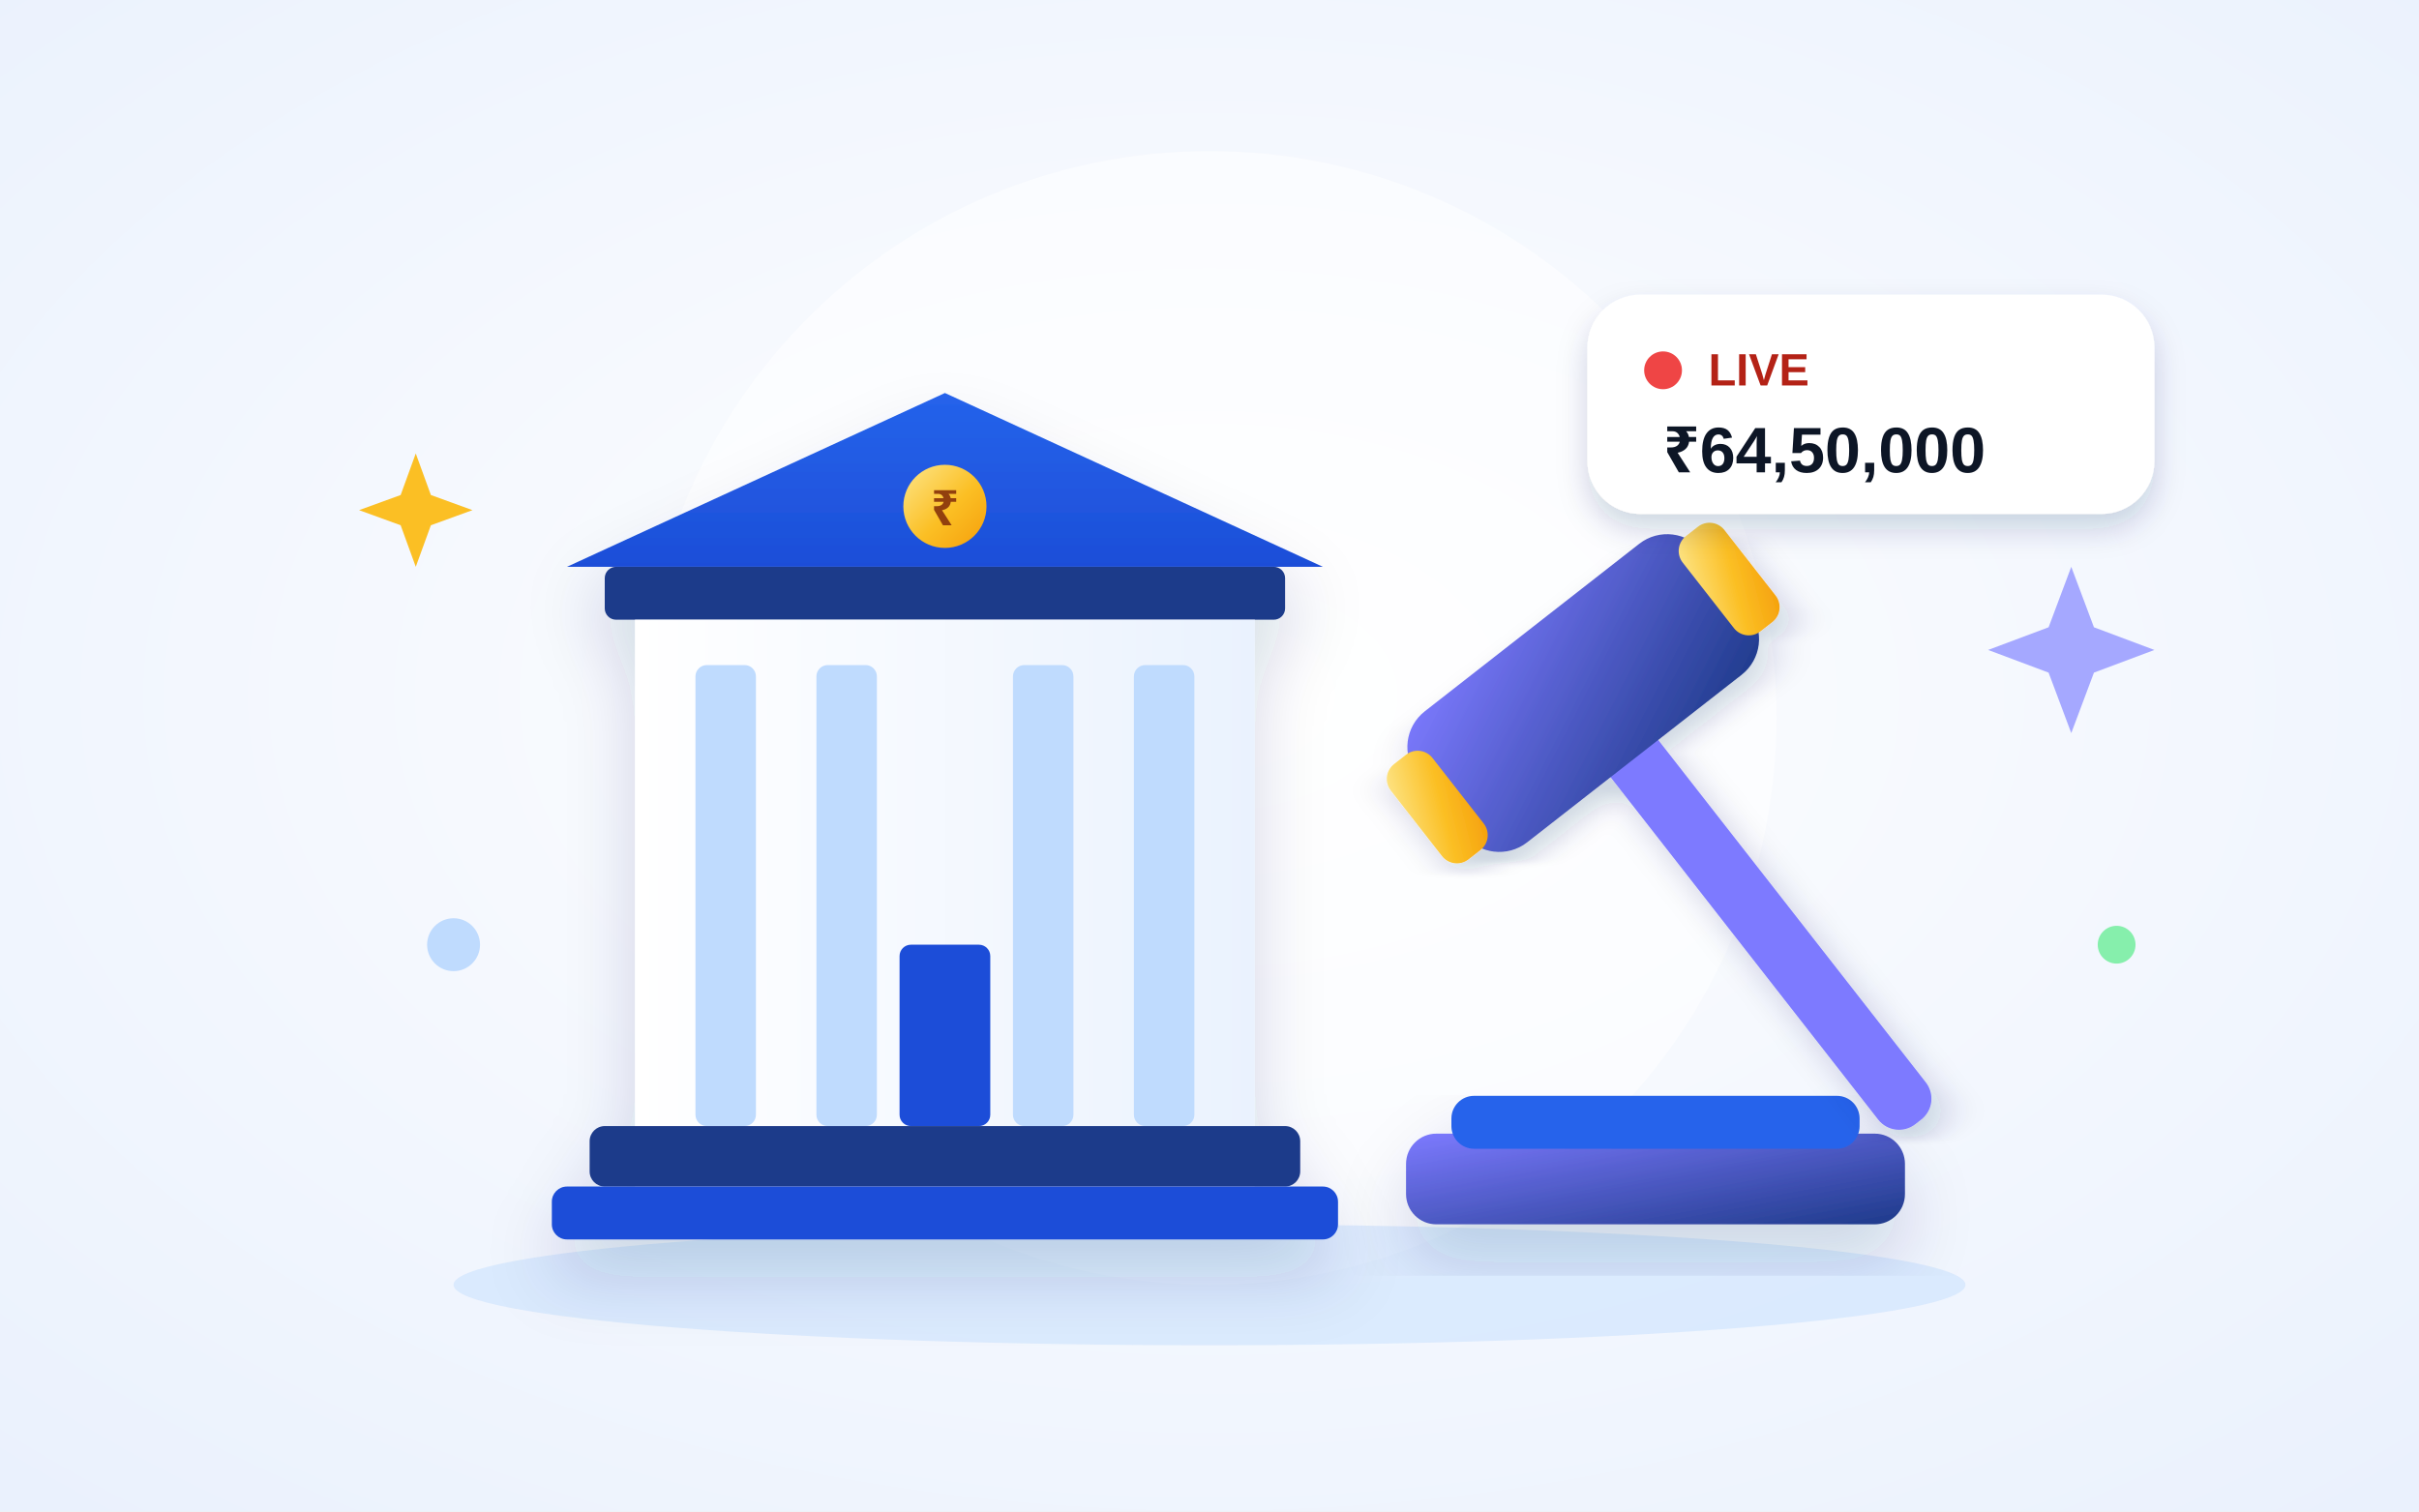
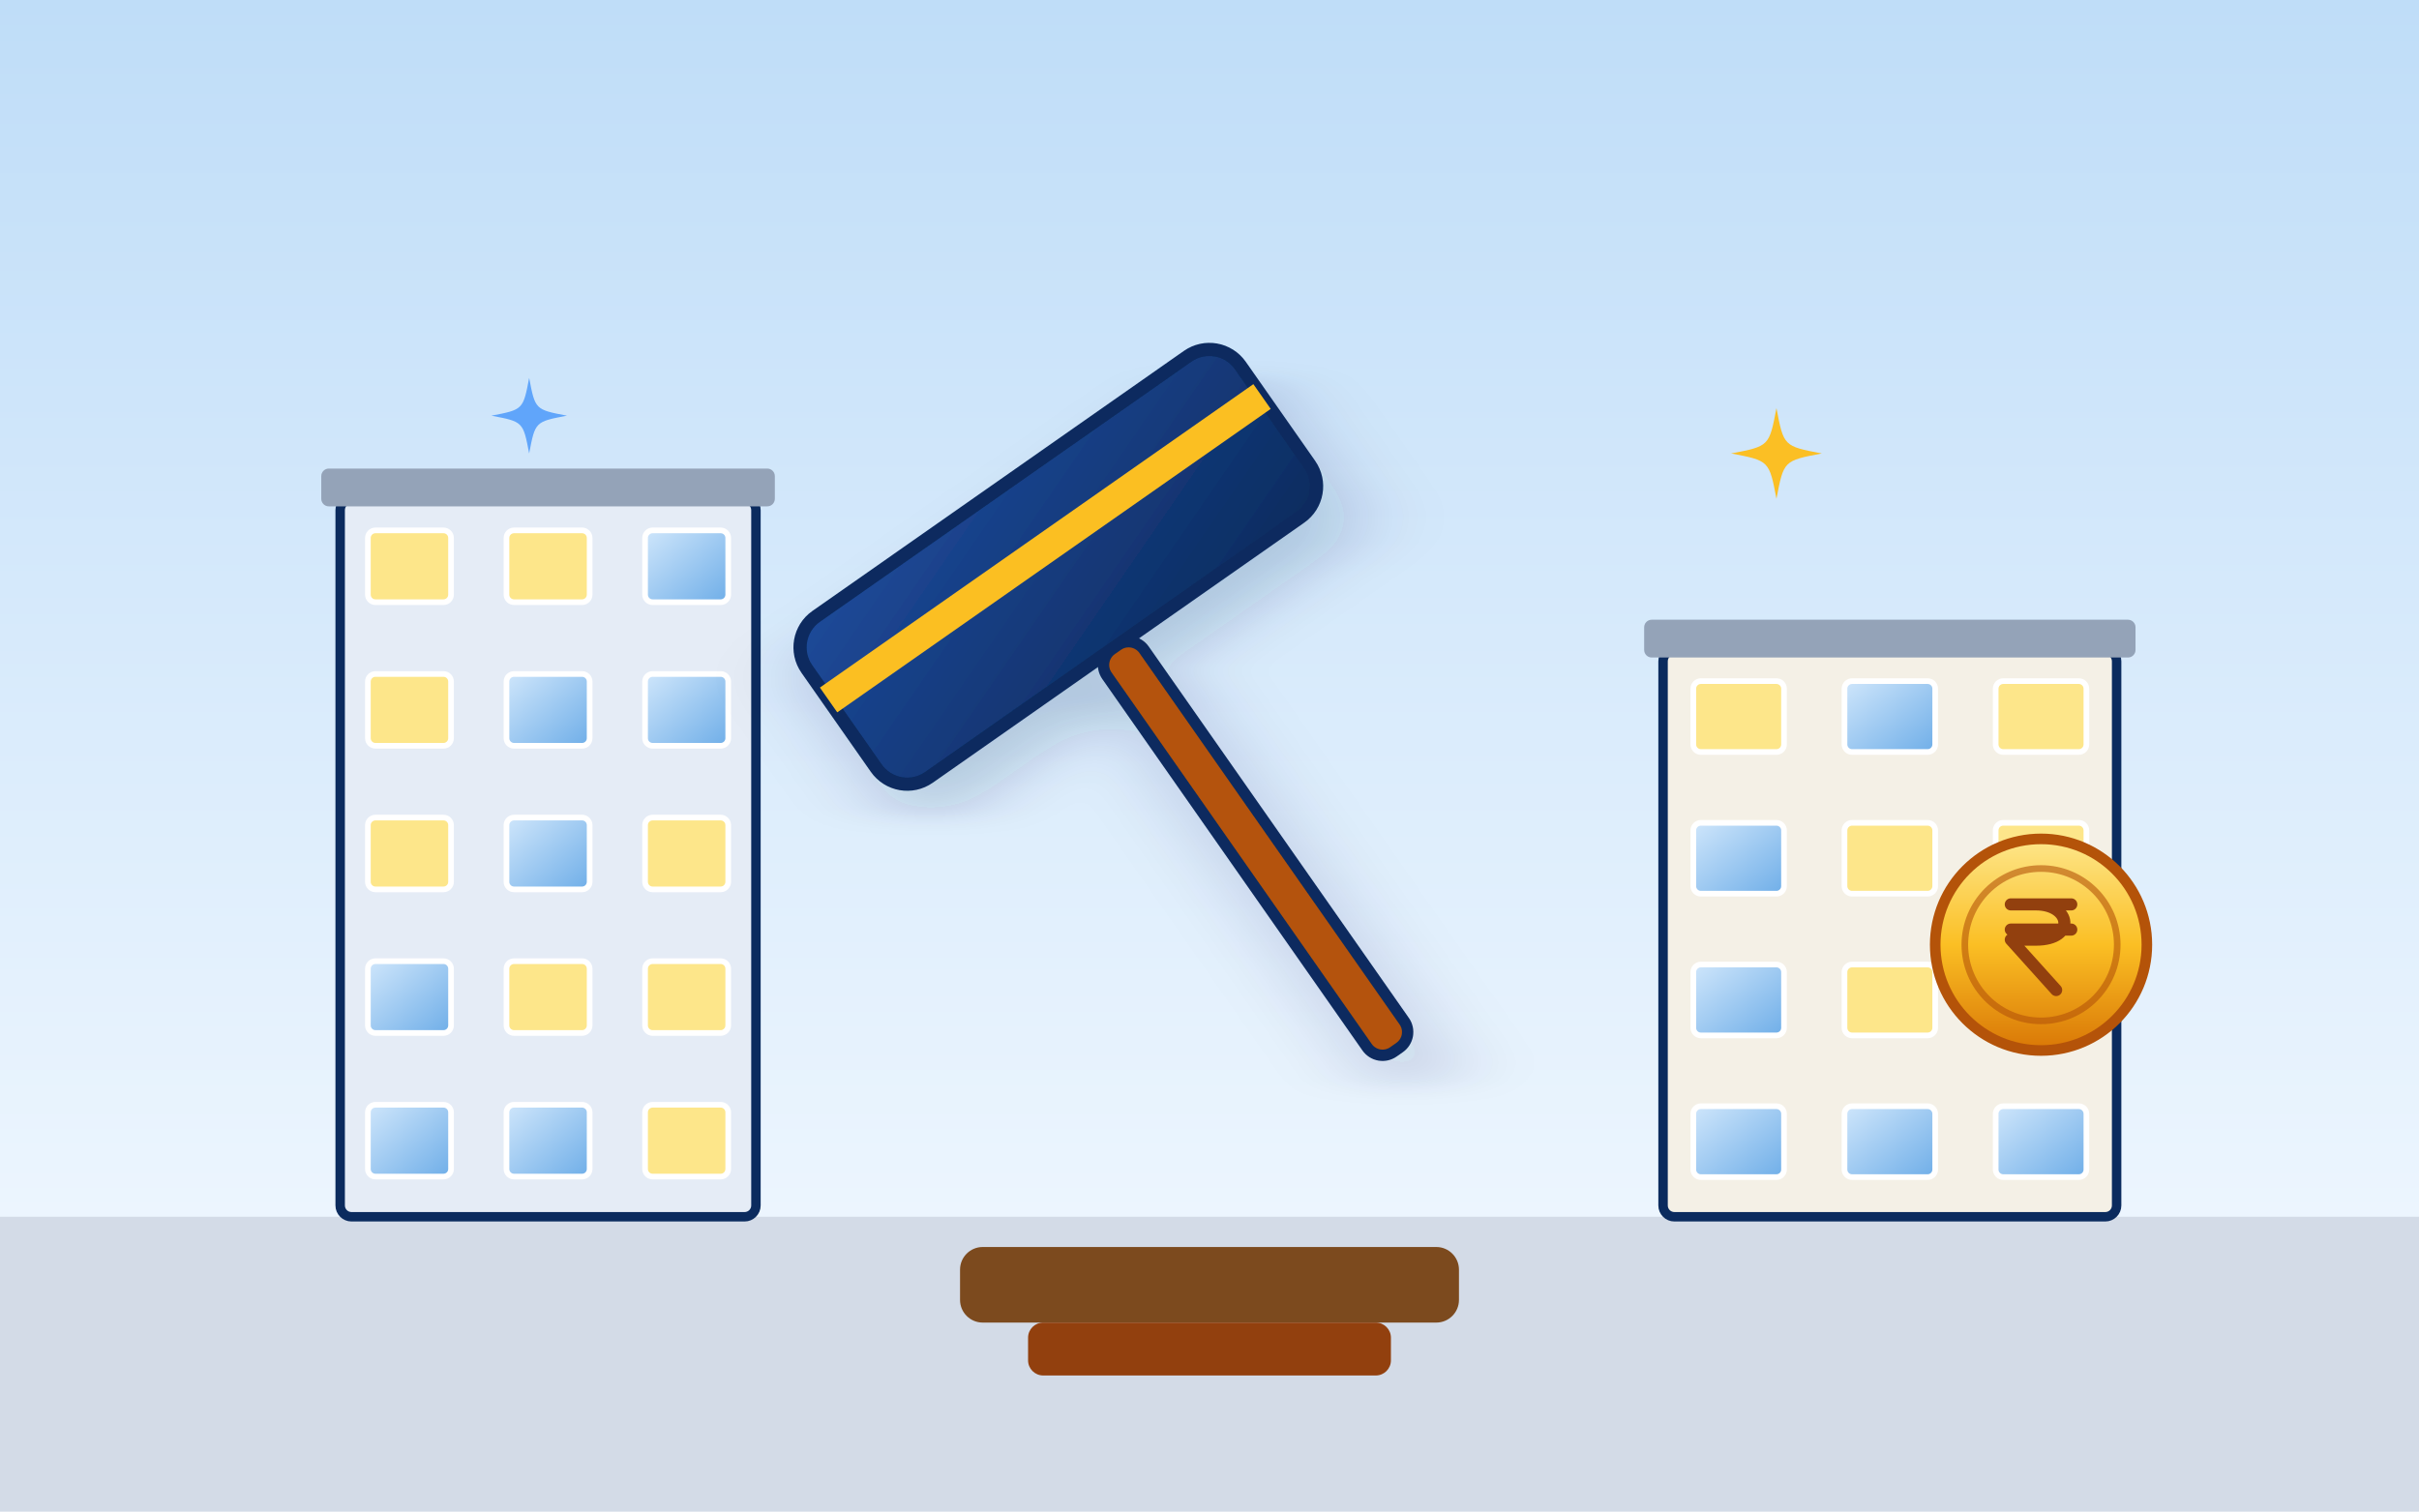
<svg xmlns="http://www.w3.org/2000/svg" viewBox="0 0 640 400" preserveAspectRatio="xMidYMid slice">
  <defs>
-     <radialGradient id="bg" cx="50%" cy="46%" r="72%">
-       <stop offset="0" stop-color="#fff" />
-       <stop offset="1" stop-color="#EAF1FD" />
-     </radialGradient>
-     <linearGradient id="ind" x1="0" y1="0" x2="0" y2="1">
-       <stop offset="0" stop-color="#2563EB" />
+     <linearGradient id="sky" x1="0" y1="0" x2="0" y2="1">
+       <stop offset="0" stop-color="#BFDDF8" />
+       <stop offset=".65" stop-color="#E4F1FD" />
+       <stop offset="1" stop-color="#F6FAFF" />
+     </linearGradient>
+     <linearGradient id="dusk" x1="0" y1="0" x2="0" y2="1">
+       <stop offset="0" stop-color="#FDE7B8" />
+       <stop offset=".55" stop-color="#FDBA74" />
+       <stop offset="1" stop-color="#F97316" />
+     </linearGradient>
+     <linearGradient id="mint" x1="0" y1="0" x2="0" y2="1">
+       <stop offset="0" stop-color="#DDF3E6" />
+       <stop offset="1" stop-color="#F3FBF6" />
+     </linearGradient>
+     <linearGradient id="cream" x1="0" y1="0" x2="0" y2="1">
+       <stop offset="0" stop-color="#FFF4DC" />
+       <stop offset="1" stop-color="#FFFBF1" />
+     </linearGradient>
+     <linearGradient id="lav" x1="0" y1="0" x2="0" y2="1">
+       <stop offset="0" stop-color="#E9E4FB" />
+       <stop offset="1" stop-color="#F8F6FF" />
+     </linearGradient>
+     <linearGradient id="grass" x1="0" y1="0" x2="0" y2="1">
+       <stop offset="0" stop-color="#7BD389" />
+       <stop offset="1" stop-color="#3FA55B" />
+     </linearGradient>
+     <linearGradient id="grass2" x1="0" y1="0" x2="0" y2="1">
+       <stop offset="0" stop-color="#9BE3A4" />
+       <stop offset="1" stop-color="#56B972" />
+     </linearGradient>
+     <linearGradient id="roof" x1="0" y1="0" x2="0" y2="1">
+       <stop offset="0" stop-color="#F0763A" />
+       <stop offset="1" stop-color="#C2410C" />
+     </linearGradient>
+     <linearGradient id="roofd" x1="0" y1="0" x2="0" y2="1">
+       <stop offset="0" stop-color="#475569" />
+       <stop offset="1" stop-color="#1E293B" />
+     </linearGradient>
+     <linearGradient id="wall" x1="0" y1="0" x2="1" y2="0">
+       <stop offset="0" stop-color="#FFFFFF" />
+       <stop offset="1" stop-color="#F1E8D8" />
+     </linearGradient>
+     <linearGradient id="wallb" x1="0" y1="0" x2="1" y2="0">
+       <stop offset="0" stop-color="#EEF3FA" />
+       <stop offset="1" stop-color="#D3DEEE" />
+     </linearGradient>
+     <linearGradient id="glass" x1="0" y1="0" x2="1" y2="1">
+       <stop offset="0" stop-color="#CFE6FB" />
+       <stop offset="1" stop-color="#6FAEE8" />
+     </linearGradient>
+     <linearGradient id="blue" x1="0" y1="0" x2="1" y2="1">
+       <stop offset="0" stop-color="#60A5FA" />
      <stop offset="1" stop-color="#1D4ED8" />
    </linearGradient>
-     <linearGradient id="wood" x1="0" y1="0" x2="1" y2="1">
-       <stop offset="0" stop-color="#7D7AFF" />
-       <stop offset="1" stop-color="#1E3A8A" />
+     <linearGradient id="navy" x1="0" y1="0" x2="1" y2="1">
+       <stop offset="0" stop-color="#1E4A9A" />
+       <stop offset="1" stop-color="#0B2B5E" />
    </linearGradient>
-     <linearGradient id="gold" x1="0" y1="0" x2="1" y2="1">
+     <linearGradient id="gold" x1="0" y1="0" x2="0" y2="1">
      <stop offset="0" stop-color="#FDE68A" />
-       <stop offset=".55" stop-color="#FBBF24" />
-       <stop offset="1" stop-color="#F59E0B" />
+       <stop offset=".5" stop-color="#FBBF24" />
+       <stop offset="1" stop-color="#D97706" />
    </linearGradient>
-     <linearGradient id="wall" x1="0" y1="0" x2="1" y2="0">
-       <stop offset="0" stop-color="#fff" />
-       <stop offset="1" stop-color="#EAF2FE" />
+     <linearGradient id="green" x1="0" y1="0" x2="1" y2="1">
+       <stop offset="0" stop-color="#4ADE80" />
+       <stop offset="1" stop-color="#15803D" />
    </linearGradient>
-     <filter id="sh" x="-30%" y="-30%" width="160%" height="170%">
-       <feDropShadow dx="0" dy="10" stdDeviation="9" flood-color="#0B2B5E" flood-opacity=".16" />
+     <linearGradient id="note" x1="0" y1="0" x2="1" y2="1">
+       <stop offset="0" stop-color="#D9F99D" />
+       <stop offset="1" stop-color="#86C44F" />
+     </linearGradient>
+     <linearGradient id="teal" x1="0" y1="0" x2="1" y2="1">
+       <stop offset="0" stop-color="#5EEAD4" />
+       <stop offset="1" stop-color="#0F766E" />
+     </linearGradient>
+     <linearGradient id="red" x1="0" y1="0" x2="1" y2="1">
+       <stop offset="0" stop-color="#FB7185" />
+       <stop offset="1" stop-color="#BE123C" />
+     </linearGradient>
+     <linearGradient id="purple" x1="0" y1="0" x2="1" y2="1">
+       <stop offset="0" stop-color="#A78BFA" />
+       <stop offset="1" stop-color="#6D28D9" />
+     </linearGradient>
+     <linearGradient id="steel" x1="0" y1="0" x2="1" y2="0">
+       <stop offset="0" stop-color="#E2E8F0" />
+       <stop offset="1" stop-color="#94A3B8" />
+     </linearGradient>
+     <filter id="sh" x="-30%" y="-30%" width="170%" height="180%">
+       <feDropShadow dx="0" dy="10" stdDeviation="9" flood-color="#0B2B5E" flood-opacity=".18" />
    </filter>
    <filter id="sh2" x="-30%" y="-30%" width="160%" height="170%">
-       <feDropShadow dx="0" dy="4" stdDeviation="4" flood-color="#0B2B5E" flood-opacity=".18" />
+       <feDropShadow dx="0" dy="4" stdDeviation="4" flood-color="#0B2B5E" flood-opacity=".2" />
    </filter>
  </defs>
-   <rect width="640" height="400" fill="url(#bg)" />
-   <circle cx="320" cy="190" r="150" fill="#fff" opacity=".55" />
-   <ellipse cx="320" cy="340" rx="200" ry="16" fill="#BFDBFE" opacity=".45" />
-   <g filter="url(#sh)">
-     <path d="M150 150 L250 104 L350 150 Z" fill="url(#ind)" />
-     <rect x="160" y="150" width="180" height="14" rx="3" fill="#1E3A8A" />
-     <rect x="168" y="164" width="164" height="150" fill="url(#wall)" />
-     <rect x="184" y="176" width="16" height="122" rx="3" fill="#BFDBFE" />
-     <rect x="216" y="176" width="16" height="122" rx="3" fill="#BFDBFE" />
-     <rect x="268" y="176" width="16" height="122" rx="3" fill="#BFDBFE" />
-     <rect x="300" y="176" width="16" height="122" rx="3" fill="#BFDBFE" />
-     <rect x="238" y="250" width="24" height="48" rx="3" fill="#1D4ED8" />
-     <rect x="156" y="298" width="188" height="16" rx="4" fill="#1E3A8A" />
-     <rect x="146" y="314" width="208" height="14" rx="4" fill="#1D4ED8" />
+   <rect x="0" y="0" width="640" height="400" rx="0" fill="url(#sky)" />
+   <rect x="0" y="322" width="640" height="78" rx="0" fill="#D3DBE7" />
+   <rect x="90" y="132" width="110" height="190" rx="3" fill="#E5ECF6" stroke="#0B2B5E" stroke-width="2.5" />
+   <rect x="85" y="124" width="120" height="10" rx="2" fill="#94A3B8" />
+   <rect x="97.333" y="140.36" width="22" height="19" rx="2" fill="#FDE68A" stroke="#fff" stroke-width="1.5" />
+   <rect x="134" y="140.36" width="22" height="19" rx="2" fill="#FDE68A" stroke="#fff" stroke-width="1.5" />
+   <rect x="170.667" y="140.36" width="22" height="19" rx="2" fill="url(#glass)" stroke="#fff" stroke-width="1.5" />
+   <rect x="97.333" y="178.36" width="22" height="19" rx="2" fill="#FDE68A" stroke="#fff" stroke-width="1.5" />
+   <rect x="134" y="178.36" width="22" height="19" rx="2" fill="url(#glass)" stroke="#fff" stroke-width="1.5" />
+   <rect x="170.667" y="178.36" width="22" height="19" rx="2" fill="url(#glass)" stroke="#fff" stroke-width="1.5" />
+   <rect x="97.333" y="216.36" width="22" height="19" rx="2" fill="#FDE68A" stroke="#fff" stroke-width="1.5" />
+   <rect x="134" y="216.36" width="22" height="19" rx="2" fill="url(#glass)" stroke="#fff" stroke-width="1.5" />
+   <rect x="170.667" y="216.36" width="22" height="19" rx="2" fill="#FDE68A" stroke="#fff" stroke-width="1.5" />
+   <rect x="97.333" y="254.36" width="22" height="19" rx="2" fill="url(#glass)" stroke="#fff" stroke-width="1.5" />
+   <rect x="134" y="254.36" width="22" height="19" rx="2" fill="#FDE68A" stroke="#fff" stroke-width="1.5" />
+   <rect x="170.667" y="254.36" width="22" height="19" rx="2" fill="#FDE68A" stroke="#fff" stroke-width="1.5" />
+   <rect x="97.333" y="292.36" width="22" height="19" rx="2" fill="url(#glass)" stroke="#fff" stroke-width="1.5" />
+   <rect x="134" y="292.36" width="22" height="19" rx="2" fill="url(#glass)" stroke="#fff" stroke-width="1.5" />
+   <rect x="170.667" y="292.36" width="22" height="19" rx="2" fill="#FDE68A" stroke="#fff" stroke-width="1.5" />
+   <rect x="440" y="172" width="120" height="150" rx="3" fill="#F4F0E6" stroke="#0B2B5E" stroke-width="2.5" />
+   <rect x="435" y="164" width="130" height="10" rx="2" fill="#94A3B8" />
+   <rect x="448" y="180.25" width="24" height="18.75" rx="2" fill="#FDE68A" stroke="#fff" stroke-width="1.5" />
+   <rect x="488" y="180.25" width="24" height="18.75" rx="2" fill="url(#glass)" stroke="#fff" stroke-width="1.5" />
+   <rect x="528" y="180.25" width="24" height="18.75" rx="2" fill="#FDE68A" stroke="#fff" stroke-width="1.5" />
+   <rect x="448" y="217.75" width="24" height="18.75" rx="2" fill="url(#glass)" stroke="#fff" stroke-width="1.5" />
+   <rect x="488" y="217.75" width="24" height="18.75" rx="2" fill="#FDE68A" stroke="#fff" stroke-width="1.5" />
+   <rect x="528" y="217.75" width="24" height="18.75" rx="2" fill="#FDE68A" stroke="#fff" stroke-width="1.5" />
+   <rect x="448" y="255.25" width="24" height="18.75" rx="2" fill="url(#glass)" stroke="#fff" stroke-width="1.5" />
+   <rect x="488" y="255.25" width="24" height="18.75" rx="2" fill="#FDE68A" stroke="#fff" stroke-width="1.5" />
+   <rect x="528" y="255.25" width="24" height="18.75" rx="2" fill="url(#glass)" stroke="#fff" stroke-width="1.5" />
+   <rect x="448" y="292.75" width="24" height="18.75" rx="2" fill="url(#glass)" stroke="#fff" stroke-width="1.5" />
+   <rect x="488" y="292.75" width="24" height="18.75" rx="2" fill="url(#glass)" stroke="#fff" stroke-width="1.5" />
+   <rect x="528" y="292.75" width="24" height="18.75" rx="2" fill="url(#glass)" stroke="#fff" stroke-width="1.5" />
+   <g transform="translate(320 330) scale(1)">
+     <rect x="-66" y="0" width="132" height="20" rx="6" fill="#7C4A1E" />
+     <rect x="-48" y="20" width="96" height="14" rx="4" fill="#92400E" />
  </g>
-   <circle cx="250" cy="134" r="11" fill="url(#gold)" />
-   <text x="250" y="139" font-family="Arial" font-size="13" font-weight="700" fill="#92400E" text-anchor="middle">₹</text>
-   <g filter="url(#sh)">
-     <rect x="372" y="300" width="132" height="24" rx="8" fill="url(#wood)" />
-     <rect x="384" y="290" width="108" height="14" rx="6" fill="#2563EB" />
+   <g transform="translate(280 150) rotate(-35)" filter="url(#sh)">
+     <rect x="-70" y="-26" width="140" height="52" rx="10" fill="url(#navy)" stroke="#0B2B5E" stroke-width="3.5" />
+     <rect x="-70" y="-10" width="140" height="8" rx="0" fill="#FBBF24" />
+     <rect x="-4" y="26" width="8" height="0" rx="0" fill="#fff" />
+     <rect x="-6" y="26" width="12" height="130" rx="5" fill="#B45309" stroke="#0B2B5E" stroke-width="3" />
  </g>
-   <g transform="rotate(-38 450 220)" filter="url(#sh2)">
-     <rect x="440" y="176" width="16" height="140" rx="7" fill="#7D7AFF" />
-     <rect x="400" y="150" width="96" height="44" rx="12" fill="url(#wood)" />
-     <rect x="392" y="156" width="14" height="32" rx="5" fill="url(#gold)" />
-     <rect x="490" y="156" width="14" height="32" rx="5" fill="url(#gold)" />
+   <path d="M470 108C471.92 118.08 471.92 118.08 482 120C471.92 121.92 471.92 121.92 470 132C468.08 121.92 468.08 121.92 458 120C468.08 118.08 468.08 118.08 470 108z" fill="#FBBF24" />
+   <path d="M140 100C141.6 108.4 141.6 108.4 150 110C141.6 111.6 141.6 111.6 140 120C138.4 111.6 138.4 111.6 130 110C138.4 108.4 138.4 108.4 140 100z" fill="#60A5FA" />
+   <circle cx="540" cy="250" r="28" fill="url(#gold)" stroke="#B45309" stroke-width="2.8" />
+   <circle cx="540" cy="250" r="20.16" fill="none" stroke="#B45309" stroke-width="1.75" opacity=".6" />
+   <g transform="translate(540 250) scale(1.33333)">
+     <path d="M-6 -8H6M-6 -3H6M-6 -8H-1C6 -8 7 -1 -1 -1H-6L3 9" fill="none" stroke="#92400E" stroke-width="2.4" stroke-linecap="round" stroke-linejoin="round" />
  </g>
-   <g filter="url(#sh2)">
-     <rect x="420" y="78" width="150" height="58" rx="14" fill="#fff" />
-     <circle cx="440" cy="98" r="5" fill="#EF4444" />
-     <text x="452" y="102" font-family="Arial" font-size="12" font-weight="700" fill="#B42318">LIVE</text>
-     <text x="440" y="125" font-family="Arial" font-size="17" font-weight="700" fill="#101828">₹64,50,000</text>
-   </g>
-   <path d="M548 150 l6 16 16 6 -16 6 -6 16 -6 -16 -16 -6 16 -6z" fill="#A5A8FF" />
-   <path d="M110 120 l4 11 11 4 -11 4 -4 11 -4 -11 -11 -4 11 -4z" fill="#FBBF24" />
-   <circle cx="120" cy="250" r="7" fill="#BFDBFE" />
-   <circle cx="560" cy="250" r="5" fill="#86EFAC" />
</svg>
